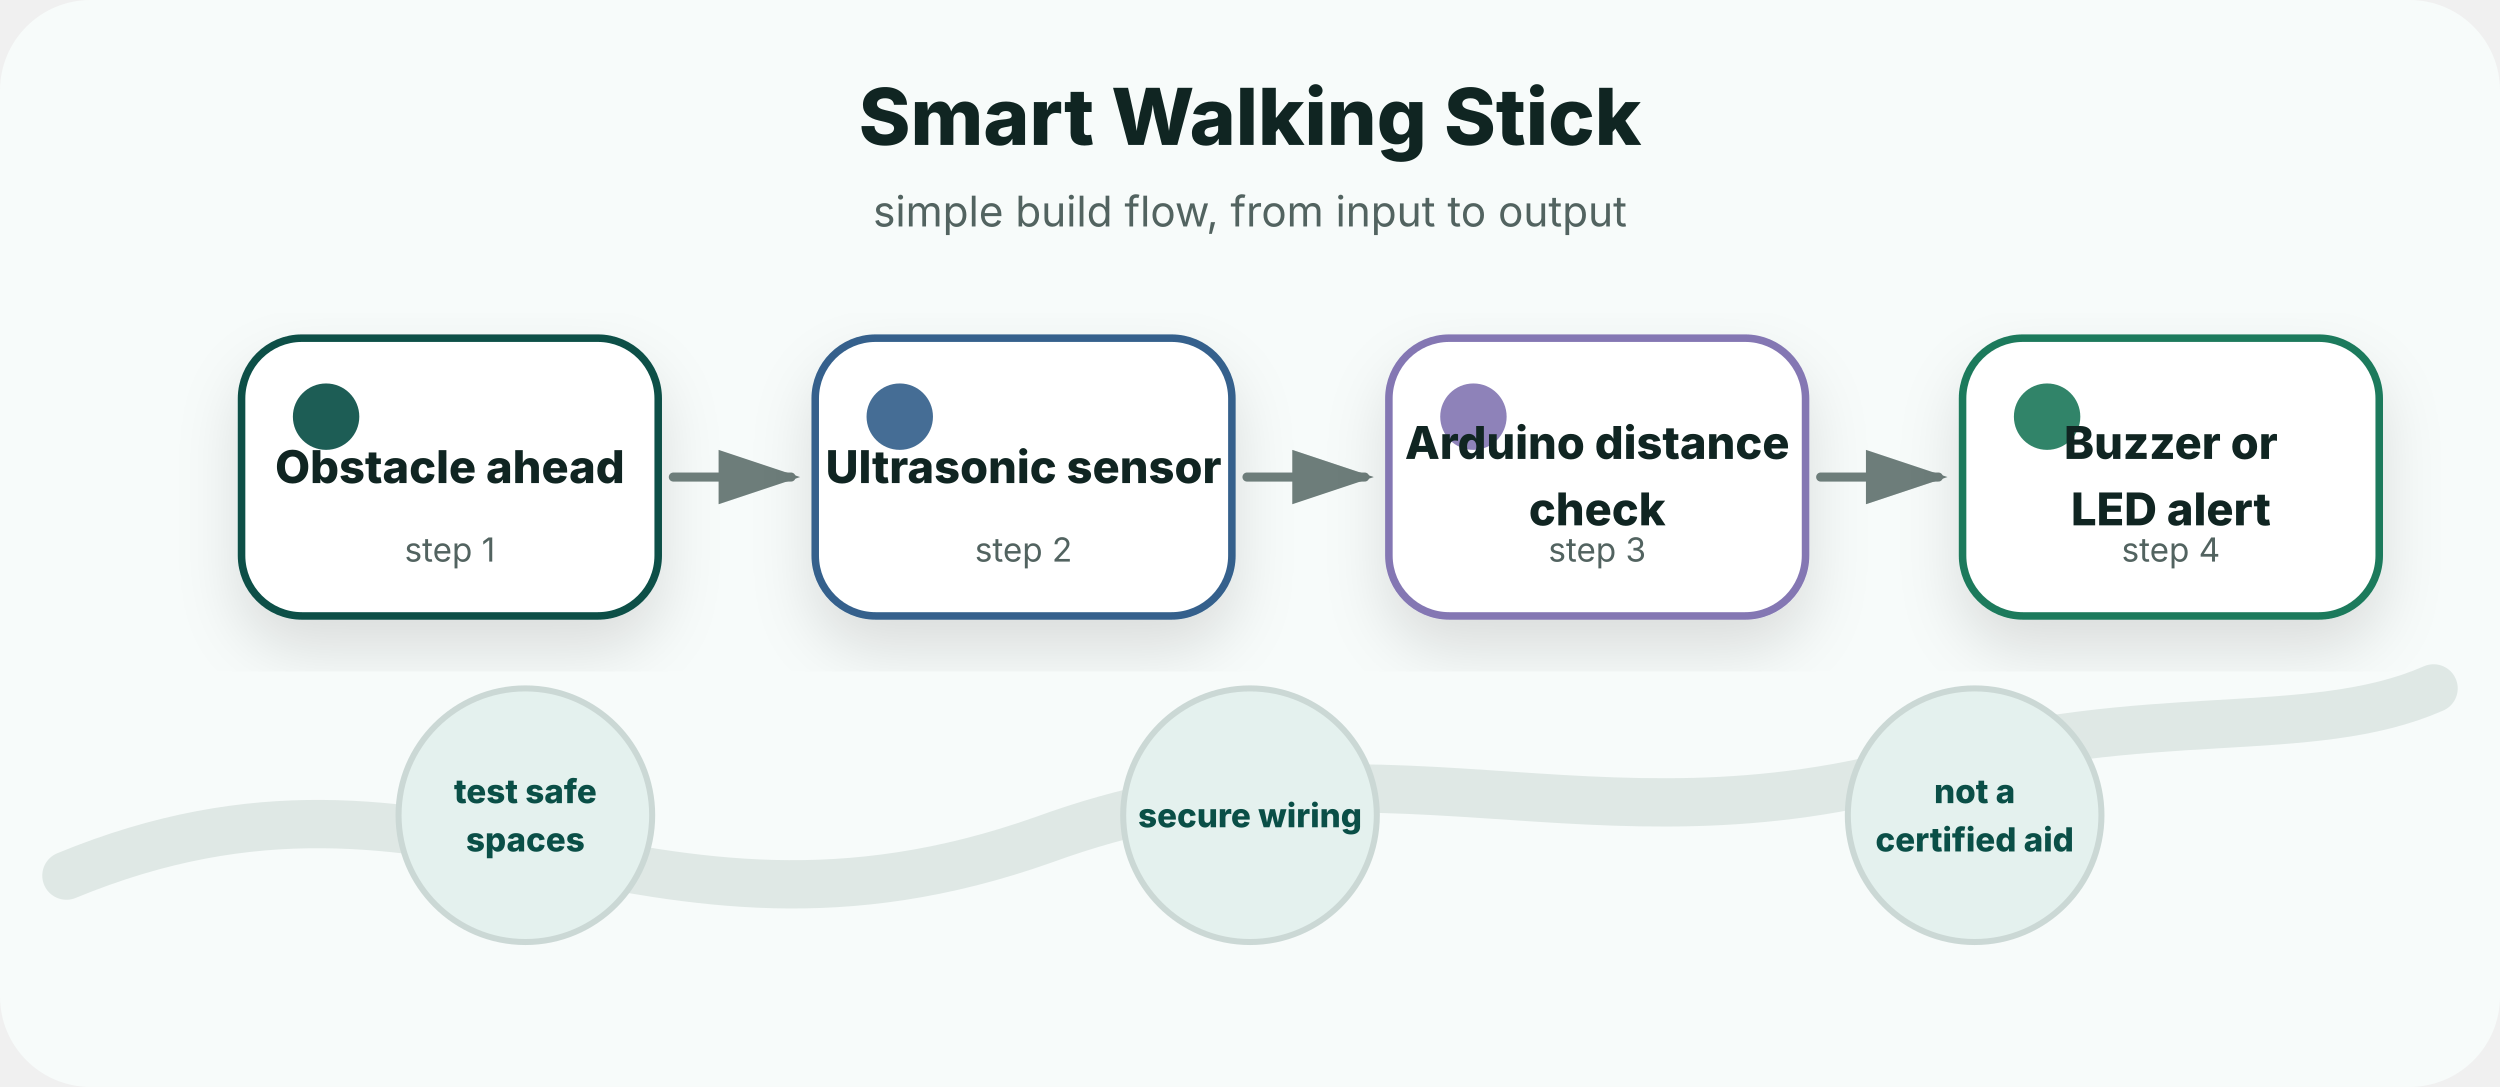
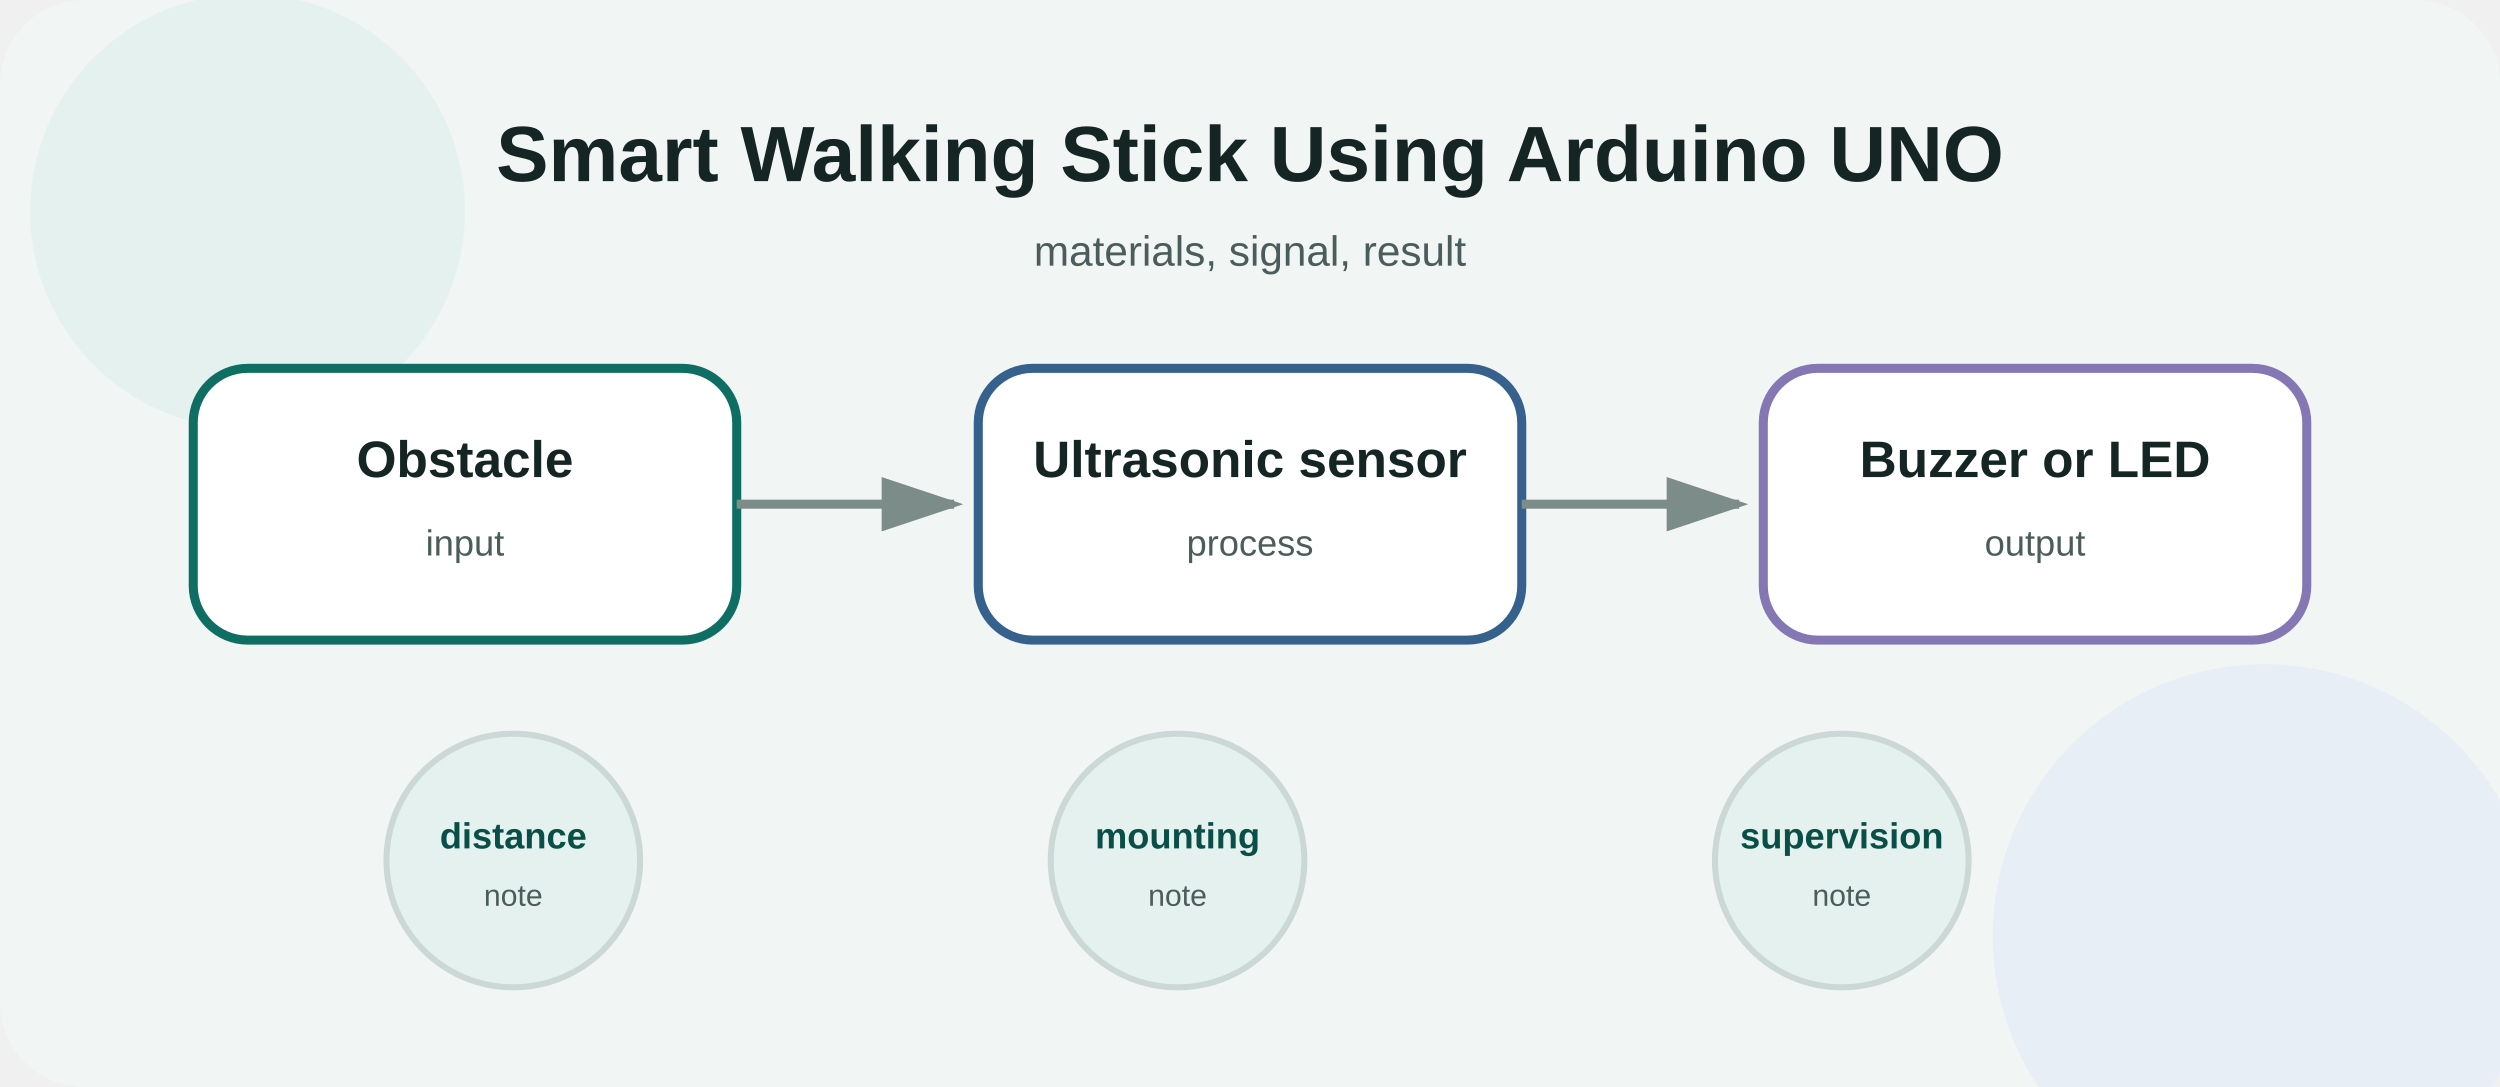
- <svg xmlns="http://www.w3.org/2000/svg" viewBox="0 0 828 360" role="img" aria-labelledby="title desc">
+ <svg xmlns="http://www.w3.org/2000/svg" viewBox="0 0 828 360" preserveAspectRatio="xMidYMid meet" role="img" aria-labelledby="title desc">
  <defs>
    <marker id="arrow" markerWidth="10" markerHeight="10" refX="8" refY="3" orient="auto">
-       <path d="M0,0 L0,6 L9,3 z" fill="#6d7d7a" />
+       <path d="M0,0 L0,6 L9,3 z" fill="#7c8c89" />
    </marker>
-     <filter id="softShadow" x="-20%" y="-20%" width="140%" height="140%">
-       <feDropShadow dx="0" dy="10" stdDeviation="10" flood-color="#102522" flood-opacity="0.12" />
-     </filter>
  </defs>
-   <rect width="828" height="360" rx="30" fill="#f7fbfa" />
-   <path d="M22 290 C148 238 211 326 346 278 C456 238 527 286 638 254 C711 233 765 246 806 228" fill="none" stroke="#dfe8e5" stroke-width="16" stroke-linecap="round" />
-   <text x="414" y="48" text-anchor="middle" font-family="Inter, Arial, sans-serif" font-size="26" font-weight="800" fill="#102522">Smart Walking Stick</text>
-   <text x="414" y="75" text-anchor="middle" font-family="Inter, Arial, sans-serif" font-size="14" fill="#526360">simple build flow, from input to output</text>
-   <rect x="80" y="112" width="138" height="92" rx="20" fill="#ffffff" stroke="#0a4f47" stroke-width="2.5" filter="url(#softShadow)" />
-   <circle cx="108" cy="138" r="11" fill="#0a4f47" opacity="0.92" />
-   <text x="149" y="160" text-anchor="middle" font-family="Inter, Arial, sans-serif" font-size="15" font-weight="800" fill="#102522">Obstacle ahead</text>
-   <text x="149" y="186" text-anchor="middle" font-family="Inter, Arial, sans-serif" font-size="11" fill="#526360">step 1</text>
-   <path d="M223 158 C246 158 240 158 262 158" fill="none" stroke="#6d7d7a" stroke-width="3" stroke-linecap="round" marker-end="url(#arrow)" />
-   <rect x="270" y="112" width="138" height="92" rx="20" fill="#ffffff" stroke="#35618c" stroke-width="2.5" filter="url(#softShadow)" />
-   <circle cx="298" cy="138" r="11" fill="#35618c" opacity="0.92" />
-   <text x="339" y="160" text-anchor="middle" font-family="Inter, Arial, sans-serif" font-size="15" font-weight="800" fill="#102522">Ultrasonic sensor</text>
-   <text x="339" y="186" text-anchor="middle" font-family="Inter, Arial, sans-serif" font-size="11" fill="#526360">step 2</text>
-   <path d="M413 158 C436 158 430 158 452 158" fill="none" stroke="#6d7d7a" stroke-width="3" stroke-linecap="round" marker-end="url(#arrow)" />
-   <rect x="460" y="112" width="138" height="92" rx="20" fill="#ffffff" stroke="#8477b3" stroke-width="2.5" filter="url(#softShadow)" />
-   <circle cx="488" cy="138" r="11" fill="#8477b3" opacity="0.92" />
-   <text x="529" y="152" text-anchor="middle" font-family="Inter, Arial, sans-serif" font-size="15" font-weight="800" fill="#102522">Arduino distance</text>
-   <text x="529" y="174" text-anchor="middle" font-family="Inter, Arial, sans-serif" font-size="15" font-weight="800" fill="#102522">check</text>
-   <text x="529" y="186" text-anchor="middle" font-family="Inter, Arial, sans-serif" font-size="11" fill="#526360">step 3</text>
-   <path d="M603 158 C626 158 620 158 642 158" fill="none" stroke="#6d7d7a" stroke-width="3" stroke-linecap="round" marker-end="url(#arrow)" />
-   <rect x="650" y="112" width="138" height="92" rx="20" fill="#ffffff" stroke="#1f7a5c" stroke-width="2.5" filter="url(#softShadow)" />
-   <circle cx="678" cy="138" r="11" fill="#1f7a5c" opacity="0.92" />
-   <text x="719" y="152" text-anchor="middle" font-family="Inter, Arial, sans-serif" font-size="15" font-weight="800" fill="#102522">Buzzer or</text>
-   <text x="719" y="174" text-anchor="middle" font-family="Inter, Arial, sans-serif" font-size="15" font-weight="800" fill="#102522">LED alert</text>
-   <text x="719" y="186" text-anchor="middle" font-family="Inter, Arial, sans-serif" font-size="11" fill="#526360">step 4</text>
-   <g>
-     <circle cx="174" cy="270" r="42" fill="#e4f1ee" stroke="#cbd8d5" stroke-width="2" />
-     <text x="174" y="266" text-anchor="middle" font-family="Inter, Arial, sans-serif" font-size="11" font-weight="800" fill="#0a4f47">test safe</text>
-     <text x="174" y="282" text-anchor="middle" font-family="Inter, Arial, sans-serif" font-size="11" font-weight="800" fill="#0a4f47">spaces</text>
-   </g>
-   <g>
-     <circle cx="414" cy="270" r="42" fill="#e4f1ee" stroke="#cbd8d5" stroke-width="2" />
-     <text x="414" y="274" text-anchor="middle" font-family="Inter, Arial, sans-serif" font-size="11" font-weight="800" fill="#0a4f47">secure wiring</text>
-   </g>
-   <g>
-     <circle cx="654" cy="270" r="42" fill="#e4f1ee" stroke="#cbd8d5" stroke-width="2" />
-     <text x="654" y="266" text-anchor="middle" font-family="Inter, Arial, sans-serif" font-size="11" font-weight="800" fill="#0a4f47">not a</text>
-     <text x="654" y="282" text-anchor="middle" font-family="Inter, Arial, sans-serif" font-size="11" font-weight="800" fill="#0a4f47">certified aid</text>
-   </g>
+   <rect width="828" height="360" rx="28" fill="#f1f5f4" />
+   <circle cx="82" cy="70" r="72" fill="#e4f1ee" />
+   <circle cx="750" cy="310" r="90" fill="#e7eef5" />
+   <text x="414" y="60" text-anchor="middle" font-family="Arial, sans-serif" font-size="26" font-weight="700" fill="#142523">Smart Walking Stick Using Arduino UNO</text>
+   <text x="414" y="88" text-anchor="middle" font-family="Arial, sans-serif" font-size="14" fill="#4b5d5a">materials, signal, result</text>
+   <rect x="64" y="122" width="180" height="90" rx="18" fill="#ffffff" stroke="#0e6e63" stroke-width="3" />
+   <text x="154" y="158" text-anchor="middle" font-family="Arial, sans-serif" font-size="17" font-weight="700" fill="#142523">Obstacle</text>
+   <text x="154" y="184" text-anchor="middle" font-family="Arial, sans-serif" font-size="12" fill="#4b5d5a">input</text>
+   <rect x="324" y="122" width="180" height="90" rx="18" fill="#ffffff" stroke="#35618c" stroke-width="3" />
+   <text x="414" y="158" text-anchor="middle" font-family="Arial, sans-serif" font-size="17" font-weight="700" fill="#142523">Ultrasonic sensor</text>
+   <text x="414" y="184" text-anchor="middle" font-family="Arial, sans-serif" font-size="12" fill="#4b5d5a">process</text>
+   <rect x="584" y="122" width="180" height="90" rx="18" fill="#ffffff" stroke="#8477b3" stroke-width="3" />
+   <text x="674" y="158" text-anchor="middle" font-family="Arial, sans-serif" font-size="17" font-weight="700" fill="#142523">Buzzer or LED</text>
+   <text x="674" y="184" text-anchor="middle" font-family="Arial, sans-serif" font-size="12" fill="#4b5d5a">output</text>
+   <path d="M244 167 C270 167 292 167 316 167" fill="none" stroke="#7c8c89" stroke-width="3" marker-end="url(#arrow)" />
+   <path d="M504 167 C530 167 552 167 576 167" fill="none" stroke="#7c8c89" stroke-width="3" marker-end="url(#arrow)" />
+   <circle cx="170" cy="285" r="42" fill="#e4f1ee" stroke="#cbd8d5" stroke-width="2" />
+   <text x="170" y="281" text-anchor="middle" font-family="Arial, sans-serif" font-size="12" font-weight="700" fill="#0a4f47">distance</text>
+   <text x="170" y="300" text-anchor="middle" font-family="Arial, sans-serif" font-size="10" fill="#4b5d5a">note</text>
+   <circle cx="390" cy="285" r="42" fill="#e4f1ee" stroke="#cbd8d5" stroke-width="2" />
+   <text x="390" y="281" text-anchor="middle" font-family="Arial, sans-serif" font-size="12" font-weight="700" fill="#0a4f47">mounting</text>
+   <text x="390" y="300" text-anchor="middle" font-family="Arial, sans-serif" font-size="10" fill="#4b5d5a">note</text>
+   <circle cx="610" cy="285" r="42" fill="#e4f1ee" stroke="#cbd8d5" stroke-width="2" />
+   <text x="610" y="281" text-anchor="middle" font-family="Arial, sans-serif" font-size="12" font-weight="700" fill="#0a4f47">supervision</text>
+   <text x="610" y="300" text-anchor="middle" font-family="Arial, sans-serif" font-size="10" fill="#4b5d5a">note</text>
</svg>
